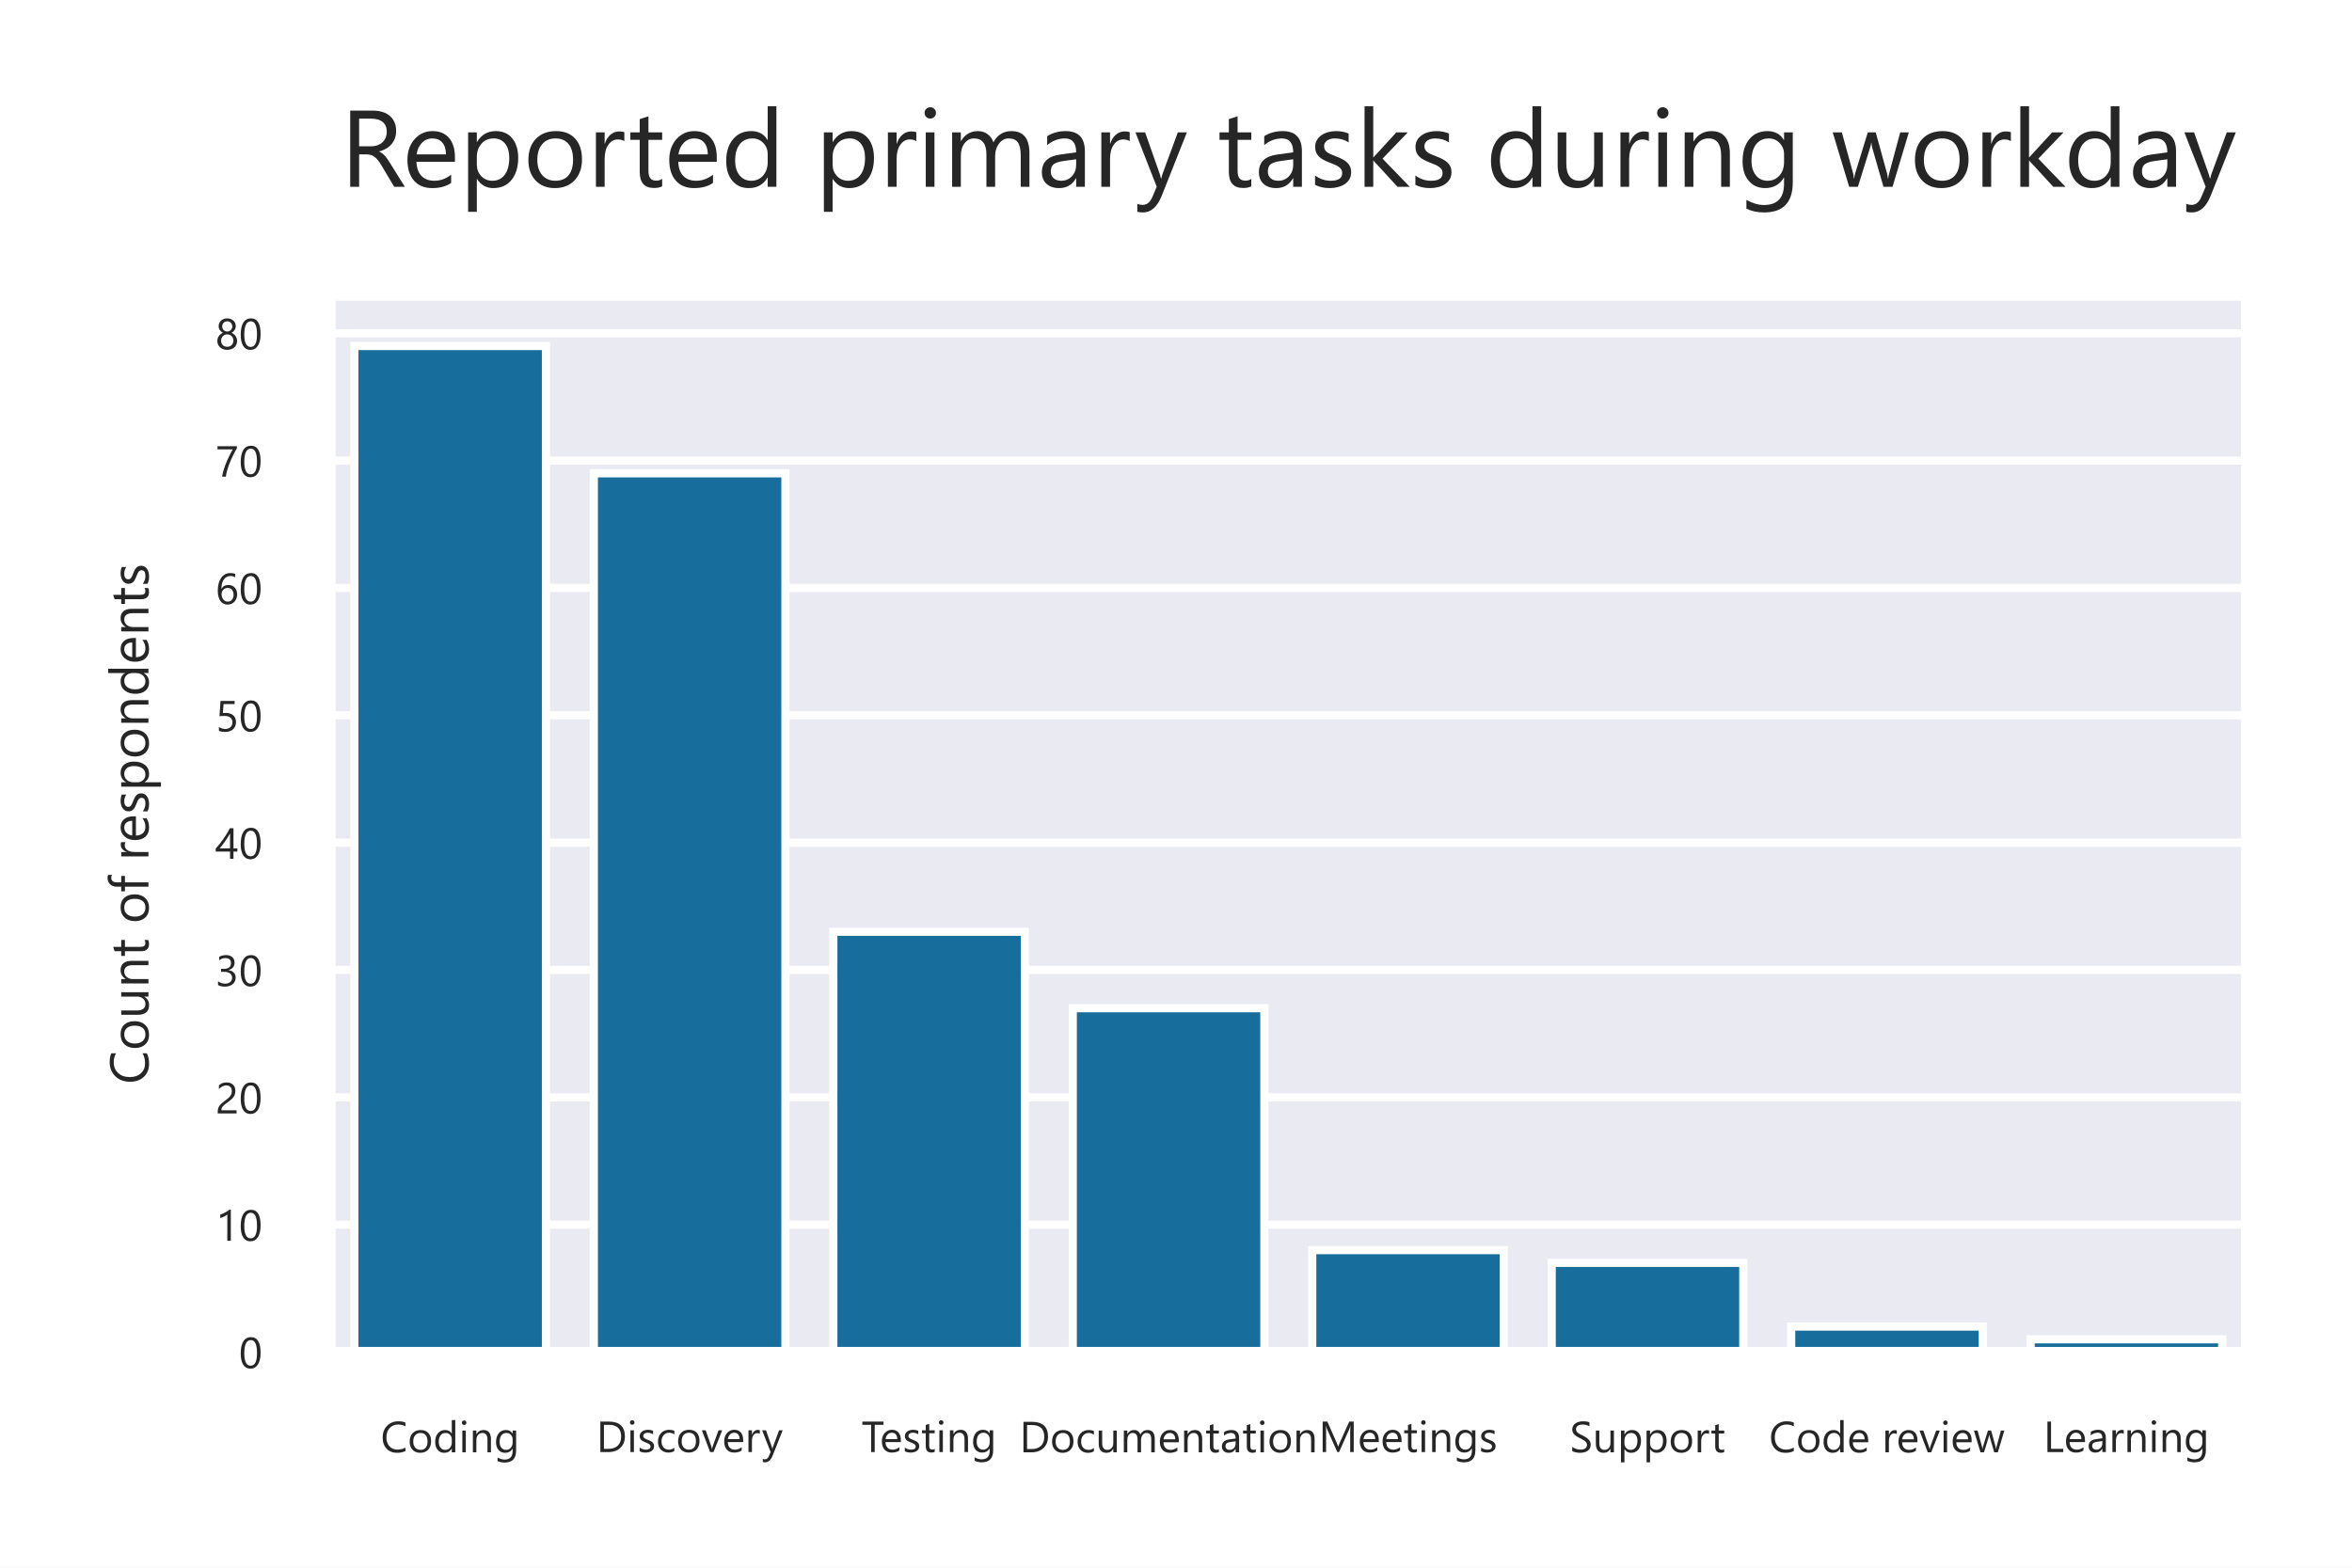
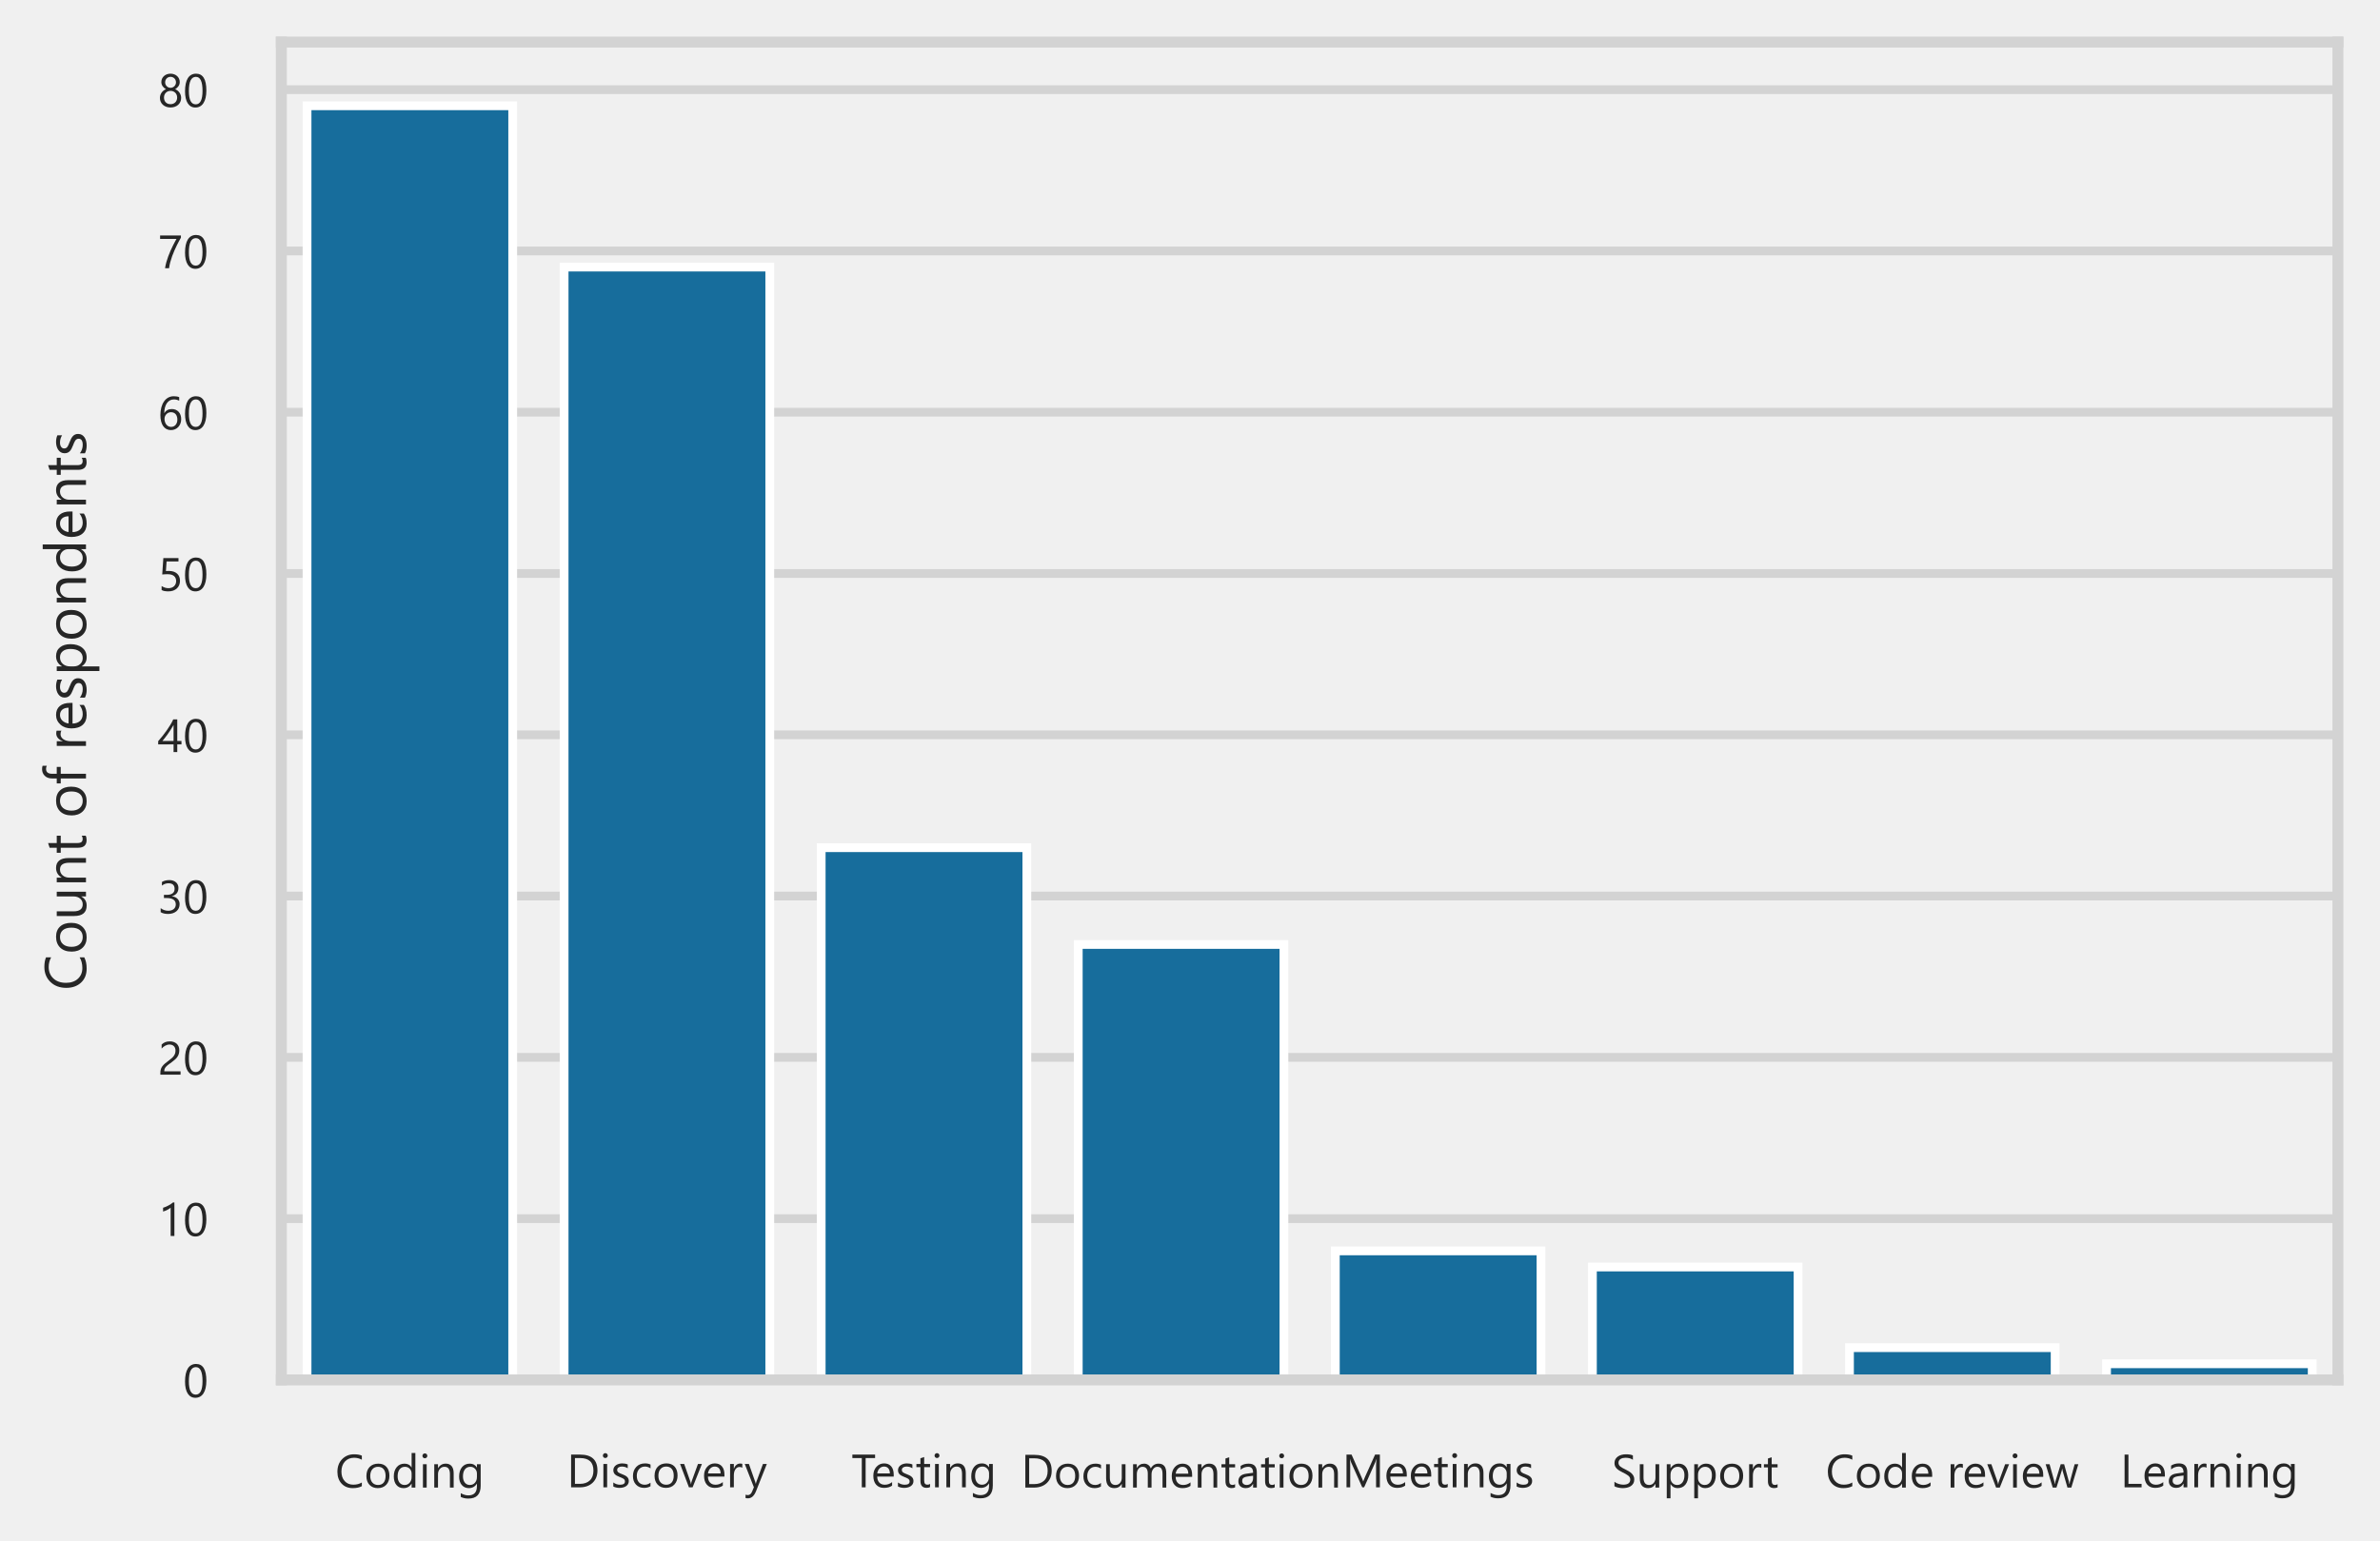
- <svg xmlns="http://www.w3.org/2000/svg" xmlns:xlink="http://www.w3.org/1999/xlink" width="432pt" height="288pt" viewBox="0 0 432 288" version="1.1">
+ <svg xmlns="http://www.w3.org/2000/svg" xmlns:xlink="http://www.w3.org/1999/xlink" width="407.204pt" height="263.645pt" viewBox="0 0 407.204 263.645" version="1.1">
  <defs>
    <style type="text/css">*{stroke-linejoin: round; stroke-linecap: butt}</style>
  </defs>
  <g id="figure_1">
    <g id="patch_1">
-       <path d="M 0 288  L 432 288  L 432 0  L 0 0  z " style="fill: #ffffff" />
+       <path d="M 0 263.645  L 407.204 263.645  L 407.204 0  L 0 0  L 0 263.645  z " style="fill: none" />
    </g>
    <g id="axes_1">
      <g id="patch_2">
-         <path d="M 60.69 248.38  L 412.56 248.38  L 412.56 54.32  L 60.69 54.32  z " style="fill: #eaeaf2" />
+         <path d="M 48.134 236.14  L 400.004 236.14  L 400.004 7.2  L 48.134 7.2  L 48.134 236.14  z " style="fill: none" />
      </g>
      <g id="matplotlib.axis_1">
        <g id="xtick_1">
          <g id="text_1">
-             <g style="fill: #262626" transform="translate(69.9175 266.8025) scale(0.08 -0.08)">
+             <g style="fill: #262626" transform="translate(57.36187 254.5625) scale(0.08 -0.08)">
              <defs>
                <path id="SegoeUI-43" d="M 3638 188  Q 3141 -75 2400 -75  Q 1444 -75 869 540  Q 294 1156 294 2156  Q 294 3231 941 3893  Q 1588 4556 2581 4556  Q 3219 4556 3638 4372  L 3638 3813  Q 3156 4081 2575 4081  Q 1803 4081 1323 3565  Q 844 3050 844 2188  Q 844 1369 1292 883  Q 1741 397 2469 397  Q 3144 397 3638 697  L 3638 188  z " transform="scale(0.015625)" />
                <path id="SegoeUI-6f" d="M 1856 -75  Q 1147 -75 723 373  Q 300 822 300 1563  Q 300 2369 740 2822  Q 1181 3275 1931 3275  Q 2647 3275 3048 2834  Q 3450 2394 3450 1613  Q 3450 847 3017 386  Q 2584 -75 1856 -75  z M 1894 2844  Q 1400 2844 1112 2508  Q 825 2172 825 1581  Q 825 1013 1115 684  Q 1406 356 1894 356  Q 2391 356 2658 678  Q 2925 1000 2925 1594  Q 2925 2194 2658 2519  Q 2391 2844 1894 2844  z " transform="scale(0.015625)" />
                <path id="SegoeUI-64" d="M 3250 0  L 2738 0  L 2738 544  L 2725 544  Q 2369 -75 1625 -75  Q 1022 -75 661 354  Q 300 784 300 1525  Q 300 2319 700 2797  Q 1100 3275 1766 3275  Q 2425 3275 2725 2756  L 2738 2756  L 2738 4738  L 3250 4738  L 3250 0  z M 2738 1447  L 2738 1919  Q 2738 2306 2481 2575  Q 2225 2844 1831 2844  Q 1363 2844 1094 2500  Q 825 2156 825 1550  Q 825 997 1083 676  Q 1341 356 1775 356  Q 2203 356 2470 665  Q 2738 975 2738 1447  z " transform="scale(0.015625)" />
                <path id="SegoeUI-69" d="M 781 4013  Q 644 4013 547 4106  Q 450 4200 450 4344  Q 450 4488 547 4583  Q 644 4678 781 4678  Q 922 4678 1020 4583  Q 1119 4488 1119 4344  Q 1119 4206 1020 4109  Q 922 4013 781 4013  z M 1031 0  L 519 0  L 519 3200  L 1031 3200  L 1031 0  z " transform="scale(0.015625)" />
                <path id="SegoeUI-6e" d="M 3175 0  L 2663 0  L 2663 1825  Q 2663 2844 1919 2844  Q 1534 2844 1282 2555  Q 1031 2266 1031 1825  L 1031 0  L 519 0  L 519 3200  L 1031 3200  L 1031 2669  L 1044 2669  Q 1406 3275 2094 3275  Q 2619 3275 2897 2936  Q 3175 2597 3175 1956  L 3175 0  z " transform="scale(0.015625)" />
                <path id="SegoeUI-67" d="M 3250 256  Q 3250 -1506 1563 -1506  Q 969 -1506 525 -1281  L 525 -769  Q 1066 -1069 1556 -1069  Q 2738 -1069 2738 188  L 2738 538  L 2725 538  Q 2359 -75 1625 -75  Q 1028 -75 664 351  Q 300 778 300 1497  Q 300 2313 692 2794  Q 1084 3275 1766 3275  Q 2413 3275 2725 2756  L 2738 2756  L 2738 3200  L 3250 3200  L 3250 256  z M 2738 1447  L 2738 1919  Q 2738 2300 2480 2572  Q 2222 2844 1838 2844  Q 1363 2844 1094 2498  Q 825 2153 825 1531  Q 825 997 1083 676  Q 1341 356 1766 356  Q 2197 356 2467 662  Q 2738 969 2738 1447  z " transform="scale(0.015625)" />
              </defs>
              <use xlink:href="#SegoeUI-43" />
              <use xlink:href="#SegoeUI-6f" x="61.914" />
              <use xlink:href="#SegoeUI-64" x="120.508" />
              <use xlink:href="#SegoeUI-69" x="179.395" />
              <use xlink:href="#SegoeUI-6e" x="203.613" />
              <use xlink:href="#SegoeUI-67" x="260.205" />
            </g>
          </g>
        </g>
        <g id="xtick_2">
          <g id="text_2">
-             <g style="fill: #262626" transform="translate(109.5337 266.76) scale(0.08 -0.08)">
+             <g style="fill: #262626" transform="translate(96.97813 254.52) scale(0.08 -0.08)">
              <defs>
                <path id="SegoeUI-44" d="M 588 0  L 588 4481  L 1825 4481  Q 4194 4481 4194 2297  Q 4194 1259 3536 629  Q 2878 0 1775 0  L 588 0  z M 1113 4006  L 1113 475  L 1781 475  Q 2663 475 3153 947  Q 3644 1419 3644 2284  Q 3644 4006 1813 4006  L 1113 4006  z " transform="scale(0.015625)" />
                <path id="SegoeUI-73" d="M 325 116  L 325 666  Q 744 356 1247 356  Q 1922 356 1922 806  Q 1922 934 1864 1023  Q 1806 1113 1707 1181  Q 1609 1250 1476 1304  Q 1344 1359 1191 1419  Q 978 1503 817 1589  Q 656 1675 548 1783  Q 441 1891 386 2028  Q 331 2166 331 2350  Q 331 2575 434 2748  Q 538 2922 709 3039  Q 881 3156 1101 3215  Q 1322 3275 1556 3275  Q 1972 3275 2300 3131  L 2300 2613  Q 1947 2844 1488 2844  Q 1344 2844 1228 2811  Q 1113 2778 1030 2718  Q 947 2659 901 2576  Q 856 2494 856 2394  Q 856 2269 901 2184  Q 947 2100 1034 2034  Q 1122 1969 1247 1916  Q 1372 1863 1531 1800  Q 1744 1719 1912 1633  Q 2081 1547 2200 1439  Q 2319 1331 2383 1190  Q 2447 1050 2447 856  Q 2447 619 2342 444  Q 2238 269 2063 153  Q 1888 38 1659 -18  Q 1431 -75 1181 -75  Q 688 -75 325 116  z " transform="scale(0.015625)" />
                <path id="SegoeUI-63" d="M 2700 147  Q 2331 -75 1825 -75  Q 1141 -75 720 370  Q 300 816 300 1525  Q 300 2316 753 2795  Q 1206 3275 1963 3275  Q 2384 3275 2706 3119  L 2706 2594  Q 2350 2844 1944 2844  Q 1453 2844 1139 2492  Q 825 2141 825 1569  Q 825 1006 1120 681  Q 1416 356 1913 356  Q 2331 356 2700 634  L 2700 147  z " transform="scale(0.015625)" />
                <path id="SegoeUI-76" d="M 3034 3200  L 1759 0  L 1256 0  L 44 3200  L 606 3200  L 1419 875  Q 1509 619 1531 428  L 1544 428  Q 1575 669 1644 863  L 2494 3200  L 3034 3200  z " transform="scale(0.015625)" />
                <path id="SegoeUI-65" d="M 3091 1472  L 831 1472  Q 844 938 1119 647  Q 1394 356 1875 356  Q 2416 356 2869 713  L 2869 231  Q 2447 -75 1753 -75  Q 1075 -75 687 361  Q 300 797 300 1588  Q 300 2334 723 2804  Q 1147 3275 1775 3275  Q 2403 3275 2747 2869  Q 3091 2463 3091 1741  L 3091 1472  z M 2566 1906  Q 2563 2350 2352 2597  Q 2141 2844 1766 2844  Q 1403 2844 1150 2584  Q 897 2325 838 1906  L 2566 1906  z " transform="scale(0.015625)" />
                <path id="SegoeUI-72" d="M 2188 2681  Q 2053 2784 1800 2784  Q 1472 2784 1251 2475  Q 1031 2166 1031 1631  L 1031 0  L 519 0  L 519 3200  L 1031 3200  L 1031 2541  L 1044 2541  Q 1153 2878 1378 3067  Q 1603 3256 1881 3256  Q 2081 3256 2188 3213  L 2188 2681  z " transform="scale(0.015625)" />
                <path id="SegoeUI-79" d="M 3066 3200  L 1594 -513  Q 1200 -1506 488 -1506  Q 288 -1506 153 -1466  L 153 -1006  Q 319 -1063 456 -1063  Q 844 -1063 1038 -600  L 1294 6  L 44 3200  L 613 3200  L 1478 738  Q 1494 691 1544 494  L 1563 494  Q 1578 569 1625 731  L 2534 3200  L 3066 3200  z " transform="scale(0.015625)" />
              </defs>
              <use xlink:href="#SegoeUI-44" />
              <use xlink:href="#SegoeUI-69" x="70.117" />
              <use xlink:href="#SegoeUI-73" x="94.336" />
              <use xlink:href="#SegoeUI-63" x="136.768" />
              <use xlink:href="#SegoeUI-6f" x="182.959" />
              <use xlink:href="#SegoeUI-76" x="241.553" />
              <use xlink:href="#SegoeUI-65" x="288.828" />
              <use xlink:href="#SegoeUI-72" x="341.123" />
              <use xlink:href="#SegoeUI-79" x="379.889" />
            </g>
          </g>
        </g>
        <g id="xtick_3">
          <g id="text_3">
-             <g style="fill: #262626" transform="translate(158.2306 266.76) scale(0.08 -0.08)">
+             <g style="fill: #262626" transform="translate(145.675 254.52) scale(0.08 -0.08)">
              <defs>
                <path id="SegoeUI-54" d="M 3238 4006  L 1944 4006  L 1944 0  L 1419 0  L 1419 4006  L 128 4006  L 128 4481  L 3238 4481  L 3238 4006  z " transform="scale(0.015625)" />
                <path id="SegoeUI-74" d="M 2003 31  Q 1822 -69 1525 -69  Q 684 -69 684 869  L 684 2763  L 134 2763  L 134 3200  L 684 3200  L 684 3981  L 1197 4147  L 1197 3200  L 2003 3200  L 2003 2763  L 1197 2763  L 1197 959  Q 1197 638 1306 500  Q 1416 363 1669 363  Q 1863 363 2003 469  L 2003 31  z " transform="scale(0.015625)" />
              </defs>
              <use xlink:href="#SegoeUI-54" />
              <use xlink:href="#SegoeUI-65" x="42.143" />
              <use xlink:href="#SegoeUI-73" x="94.438" />
              <use xlink:href="#SegoeUI-74" x="136.869" />
              <use xlink:href="#SegoeUI-69" x="170.756" />
              <use xlink:href="#SegoeUI-6e" x="194.975" />
              <use xlink:href="#SegoeUI-67" x="251.566" />
            </g>
          </g>
        </g>
        <g id="xtick_4">
          <g id="text_4">
-             <g style="fill: #262626" transform="translate(187.2494 266.8025) scale(0.08 -0.08)">
+             <g style="fill: #262626" transform="translate(174.6937 254.5625) scale(0.08 -0.08)">
              <defs>
                <path id="SegoeUI-75" d="M 3106 0  L 2594 0  L 2594 506  L 2581 506  Q 2263 -75 1594 -75  Q 450 -75 450 1288  L 450 3200  L 959 3200  L 959 1369  Q 959 356 1734 356  Q 2109 356 2351 632  Q 2594 909 2594 1356  L 2594 3200  L 3106 3200  L 3106 0  z " transform="scale(0.015625)" />
                <path id="SegoeUI-6d" d="M 5063 0  L 4550 0  L 4550 1838  Q 4550 2369 4386 2606  Q 4222 2844 3834 2844  Q 3506 2844 3276 2544  Q 3047 2244 3047 1825  L 3047 0  L 2534 0  L 2534 1900  Q 2534 2844 1806 2844  Q 1469 2844 1250 2561  Q 1031 2278 1031 1825  L 1031 0  L 519 0  L 519 3200  L 1031 3200  L 1031 2694  L 1044 2694  Q 1384 3275 2038 3275  Q 2366 3275 2609 3092  Q 2853 2909 2944 2613  Q 3300 3275 4006 3275  Q 5063 3275 5063 1972  L 5063 0  z " transform="scale(0.015625)" />
                <path id="SegoeUI-61" d="M 2809 0  L 2297 0  L 2297 500  L 2284 500  Q 1950 -75 1300 -75  Q 822 -75 551 178  Q 281 431 281 850  Q 281 1747 1338 1894  L 2297 2028  Q 2297 2844 1638 2844  Q 1059 2844 594 2450  L 594 2975  Q 1066 3275 1681 3275  Q 2809 3275 2809 2081  L 2809 0  z M 2297 1619  L 1525 1513  Q 1169 1463 987 1336  Q 806 1209 806 888  Q 806 653 973 504  Q 1141 356 1419 356  Q 1800 356 2048 623  Q 2297 891 2297 1300  L 2297 1619  z " transform="scale(0.015625)" />
              </defs>
              <use xlink:href="#SegoeUI-44" />
              <use xlink:href="#SegoeUI-6f" x="70.117" />
              <use xlink:href="#SegoeUI-63" x="128.711" />
              <use xlink:href="#SegoeUI-75" x="174.902" />
              <use xlink:href="#SegoeUI-6d" x="231.494" />
              <use xlink:href="#SegoeUI-65" x="317.627" />
              <use xlink:href="#SegoeUI-6e" x="369.922" />
              <use xlink:href="#SegoeUI-74" x="426.514" />
              <use xlink:href="#SegoeUI-61" x="460.4" />
              <use xlink:href="#SegoeUI-74" x="511.279" />
              <use xlink:href="#SegoeUI-69" x="545.166" />
              <use xlink:href="#SegoeUI-6f" x="569.385" />
              <use xlink:href="#SegoeUI-6e" x="627.979" />
            </g>
          </g>
        </g>
        <g id="xtick_5">
          <g id="text_5">
-             <g style="fill: #262626" transform="translate(242.2 266.76) scale(0.08 -0.08)">
+             <g style="fill: #262626" transform="translate(229.6444 254.52) scale(0.08 -0.08)">
              <defs>
                <path id="SegoeUI-4d" d="M 5156 0  L 4634 0  L 4634 3006  Q 4634 3363 4678 3878  L 4666 3878  Q 4591 3575 4531 3444  L 3000 0  L 2744 0  L 1216 3419  Q 1150 3569 1081 3878  L 1069 3878  Q 1094 3609 1094 3000  L 1094 0  L 588 0  L 588 4481  L 1281 4481  L 2656 1356  Q 2816 997 2863 819  L 2881 819  Q 3016 1188 3097 1369  L 4500 4481  L 5156 4481  L 5156 0  z " transform="scale(0.015625)" />
              </defs>
              <use xlink:href="#SegoeUI-4d" />
              <use xlink:href="#SegoeUI-65" x="89.795" />
              <use xlink:href="#SegoeUI-65" x="142.09" />
              <use xlink:href="#SegoeUI-74" x="194.385" />
              <use xlink:href="#SegoeUI-69" x="228.271" />
              <use xlink:href="#SegoeUI-6e" x="252.49" />
              <use xlink:href="#SegoeUI-67" x="309.082" />
              <use xlink:href="#SegoeUI-73" x="367.969" />
            </g>
          </g>
        </g>
        <g id="xtick_6">
          <g id="text_6">
-             <g style="fill: #262626" transform="translate(288.3031 266.8025) scale(0.08 -0.08)">
+             <g style="fill: #262626" transform="translate(275.7475 254.5625) scale(0.08 -0.08)">
              <defs>
                <path id="SegoeUI-53" d="M 378 181  L 378 800  Q 484 706 632 631  Q 781 556 945 504  Q 1109 453 1275 425  Q 1441 397 1581 397  Q 2066 397 2305 576  Q 2544 756 2544 1094  Q 2544 1275 2464 1409  Q 2384 1544 2243 1655  Q 2103 1766 1911 1867  Q 1719 1969 1497 2081  Q 1263 2200 1059 2322  Q 856 2444 706 2591  Q 556 2738 470 2923  Q 384 3109 384 3359  Q 384 3666 518 3892  Q 653 4119 872 4266  Q 1091 4413 1370 4484  Q 1650 4556 1941 4556  Q 2603 4556 2906 4397  L 2906 3806  Q 2509 4081 1888 4081  Q 1716 4081 1544 4045  Q 1372 4009 1237 3928  Q 1103 3847 1018 3719  Q 934 3591 934 3406  Q 934 3234 998 3109  Q 1063 2984 1188 2881  Q 1313 2778 1492 2681  Q 1672 2584 1906 2469  Q 2147 2350 2362 2219  Q 2578 2088 2740 1928  Q 2903 1769 2998 1575  Q 3094 1381 3094 1131  Q 3094 800 2964 570  Q 2834 341 2614 197  Q 2394 53 2106 -11  Q 1819 -75 1500 -75  Q 1394 -75 1237 -58  Q 1081 -41 918 -8  Q 756 25 611 73  Q 466 122 378 181  z " transform="scale(0.015625)" />
                <path id="SegoeUI-70" d="M 1044 463  L 1031 463  L 1031 -1472  L 519 -1472  L 519 3200  L 1031 3200  L 1031 2638  L 1044 2638  Q 1422 3275 2150 3275  Q 2769 3275 3116 2845  Q 3463 2416 3463 1694  Q 3463 891 3072 408  Q 2681 -75 2003 -75  Q 1381 -75 1044 463  z M 1031 1753  L 1031 1306  Q 1031 909 1289 632  Q 1547 356 1944 356  Q 2409 356 2673 712  Q 2938 1069 2938 1703  Q 2938 2238 2691 2541  Q 2444 2844 2022 2844  Q 1575 2844 1303 2533  Q 1031 2222 1031 1753  z " transform="scale(0.015625)" />
              </defs>
              <use xlink:href="#SegoeUI-53" />
              <use xlink:href="#SegoeUI-75" x="53.125" />
              <use xlink:href="#SegoeUI-70" x="109.717" />
              <use xlink:href="#SegoeUI-70" x="168.506" />
              <use xlink:href="#SegoeUI-6f" x="227.295" />
              <use xlink:href="#SegoeUI-72" x="285.889" />
              <use xlink:href="#SegoeUI-74" x="323.529" />
            </g>
          </g>
        </g>
        <g id="xtick_7">
          <g id="text_7">
-             <g style="fill: #262626" transform="translate(324.9256 266.8025) scale(0.08 -0.08)">
+             <g style="fill: #262626" transform="translate(312.37 254.5625) scale(0.08 -0.08)">
              <defs>
                <path id="SegoeUI-20" transform="scale(0.015625)" />
                <path id="SegoeUI-77" d="M 4550 3200  L 3591 0  L 3059 0  L 2400 2291  Q 2363 2422 2350 2588  L 2338 2588  Q 2328 2475 2272 2297  L 1556 0  L 1044 0  L 75 3200  L 613 3200  L 1275 794  Q 1306 684 1319 506  L 1344 506  Q 1353 644 1400 800  L 2138 3200  L 2606 3200  L 3269 788  Q 3300 672 3316 500  L 3341 500  Q 3347 622 3394 788  L 4044 3200  L 4550 3200  z " transform="scale(0.015625)" />
              </defs>
              <use xlink:href="#SegoeUI-43" />
              <use xlink:href="#SegoeUI-6f" x="61.914" />
              <use xlink:href="#SegoeUI-64" x="120.508" />
              <use xlink:href="#SegoeUI-65" x="179.395" />
              <use xlink:href="#SegoeUI-20" x="231.689" />
              <use xlink:href="#SegoeUI-72" x="259.082" />
              <use xlink:href="#SegoeUI-65" x="292.473" />
              <use xlink:href="#SegoeUI-76" x="344.768" />
              <use xlink:href="#SegoeUI-69" x="392.668" />
              <use xlink:href="#SegoeUI-65" x="416.887" />
              <use xlink:href="#SegoeUI-77" x="469.182" />
            </g>
          </g>
        </g>
        <g id="xtick_8">
          <g id="text_8">
-             <g style="fill: #262626" transform="translate(375.3256 266.76) scale(0.08 -0.08)">
+             <g style="fill: #262626" transform="translate(362.77 254.52) scale(0.08 -0.08)">
              <defs>
                <path id="SegoeUI-4c" d="M 2913 0  L 588 0  L 588 4481  L 1113 4481  L 1113 475  L 2913 475  L 2913 0  z " transform="scale(0.015625)" />
              </defs>
              <use xlink:href="#SegoeUI-4c" />
              <use xlink:href="#SegoeUI-65" x="47.07" />
              <use xlink:href="#SegoeUI-61" x="99.365" />
              <use xlink:href="#SegoeUI-72" x="150.244" />
              <use xlink:href="#SegoeUI-6e" x="184.76" />
              <use xlink:href="#SegoeUI-69" x="241.352" />
              <use xlink:href="#SegoeUI-6e" x="265.57" />
              <use xlink:href="#SegoeUI-67" x="322.162" />
            </g>
          </g>
        </g>
      </g>
      <g id="matplotlib.axis_2">
        <g id="ytick_1">
          <g id="line2d_1">
-             <path d="M 60.69 248.38  L 412.56 248.38  " clip-path="url(#p885b20d0b3)" style="fill: none; stroke: #ffffff; stroke-width: 1.5; stroke-linecap: round" />
+             <path d="M 48.134 236.14  L 400.004 236.14  " clip-path="url(#pf7cef4384a)" style="fill: none; stroke: #d3d3d3; stroke-width: 1.5; stroke-linecap: round" />
          </g>
          <g id="text_9">
-             <g style="fill: #262626" transform="translate(43.8775 251.3413) scale(0.08 -0.08)">
+             <g style="fill: #262626" transform="translate(31.32187 239.1012) scale(0.08 -0.08)">
              <defs>
                <path id="SegoeUI-30" d="M 3188 2259  Q 3188 1697 3086 1262  Q 2984 828 2792 529  Q 2600 231 2320 76  Q 2041 -78 1684 -78  Q 1347 -78 1083 70  Q 819 219 637 503  Q 456 788 362 1202  Q 269 1616 269 2150  Q 269 2738 367 3188  Q 466 3638 656 3942  Q 847 4247 1130 4401  Q 1413 4556 1778 4556  Q 3188 4556 3188 2259  z M 2663 2209  Q 2663 4122 1753 4122  Q 794 4122 794 2175  Q 794 359 1734 359  Q 2663 359 2663 2209  z " transform="scale(0.015625)" />
              </defs>
              <use xlink:href="#SegoeUI-30" />
            </g>
          </g>
        </g>
        <g id="ytick_2">
          <g id="line2d_2">
-             <path d="M 60.69 224.985  L 412.56 224.985  " clip-path="url(#p885b20d0b3)" style="fill: none; stroke: #ffffff; stroke-width: 1.5; stroke-linecap: round" />
+             <path d="M 48.134 208.54  L 400.004 208.54  " clip-path="url(#pf7cef4384a)" style="fill: none; stroke: #d3d3d3; stroke-width: 1.5; stroke-linecap: round" />
          </g>
          <g id="text_10">
-             <g style="fill: #262626" transform="translate(39.565 227.9464) scale(0.08 -0.08)">
+             <g style="fill: #262626" transform="translate(27.00937 211.5015) scale(0.08 -0.08)">
              <defs>
                <path id="SegoeUI-31" d="M 2263 0  L 1750 0  L 1750 3872  Q 1691 3813 1577 3736  Q 1463 3659 1320 3584  Q 1178 3509 1020 3443  Q 863 3378 713 3341  L 713 3859  Q 881 3906 1070 3986  Q 1259 4066 1442 4164  Q 1625 4263 1787 4370  Q 1950 4478 2069 4581  L 2263 4581  L 2263 0  z " transform="scale(0.015625)" />
              </defs>
              <use xlink:href="#SegoeUI-31" />
              <use xlink:href="#SegoeUI-30" x="53.906" />
            </g>
          </g>
        </g>
        <g id="ytick_3">
          <g id="line2d_3">
-             <path d="M 60.69 201.59  L 412.56 201.59  " clip-path="url(#p885b20d0b3)" style="fill: none; stroke: #ffffff; stroke-width: 1.5; stroke-linecap: round" />
+             <path d="M 48.134 180.94  L 400.004 180.94  " clip-path="url(#pf7cef4384a)" style="fill: none; stroke: #d3d3d3; stroke-width: 1.5; stroke-linecap: round" />
          </g>
          <g id="text_11">
-             <g style="fill: #262626" transform="translate(39.565 204.5516) scale(0.08 -0.08)">
+             <g style="fill: #262626" transform="translate(27.00937 183.9017) scale(0.08 -0.08)">
              <defs>
                <path id="SegoeUI-32" d="M 2413 3306  Q 2413 3513 2348 3666  Q 2284 3819 2173 3920  Q 2063 4022 1913 4072  Q 1763 4122 1588 4122  Q 1438 4122 1294 4081  Q 1150 4041 1014 3969  Q 878 3897 751 3797  Q 625 3697 516 3575  L 516 4125  Q 731 4334 998 4445  Q 1266 4556 1650 4556  Q 1925 4556 2159 4476  Q 2394 4397 2566 4244  Q 2738 4091 2836 3866  Q 2934 3641 2934 3350  Q 2934 3084 2873 2868  Q 2813 2653 2689 2462  Q 2566 2272 2378 2097  Q 2191 1922 1938 1741  Q 1622 1516 1417 1356  Q 1213 1197 1092 1058  Q 972 919 923 780  Q 875 641 875 459  L 3106 459  L 3106 0  L 341 0  L 341 222  Q 341 509 403 728  Q 466 947 609 1144  Q 753 1341 986 1537  Q 1219 1734 1556 1981  Q 1800 2156 1964 2315  Q 2128 2475 2228 2634  Q 2328 2794 2370 2958  Q 2413 3122 2413 3306  z " transform="scale(0.015625)" />
              </defs>
              <use xlink:href="#SegoeUI-32" />
              <use xlink:href="#SegoeUI-30" x="53.906" />
            </g>
          </g>
        </g>
        <g id="ytick_4">
          <g id="line2d_4">
-             <path d="M 60.69 178.196  L 412.56 178.196  " clip-path="url(#p885b20d0b3)" style="fill: none; stroke: #ffffff; stroke-width: 1.5; stroke-linecap: round" />
+             <path d="M 48.134 153.341  L 400.004 153.341  " clip-path="url(#pf7cef4384a)" style="fill: none; stroke: #d3d3d3; stroke-width: 1.5; stroke-linecap: round" />
          </g>
          <g id="text_12">
-             <g style="fill: #262626" transform="translate(39.565 181.1568) scale(0.08 -0.08)">
+             <g style="fill: #262626" transform="translate(27.00937 156.302) scale(0.08 -0.08)">
              <defs>
                <path id="SegoeUI-33" d="M 2978 1269  Q 2978 966 2864 717  Q 2750 469 2542 292  Q 2334 116 2043 19  Q 1753 -78 1403 -78  Q 763 -78 384 166  L 384 716  Q 838 359 1422 359  Q 1656 359 1845 418  Q 2034 478 2170 590  Q 2306 703 2379 862  Q 2453 1022 2453 1222  Q 2453 2100 1203 2100  L 831 2100  L 831 2534  L 1184 2534  Q 2291 2534 2291 3359  Q 2291 4122 1447 4122  Q 972 4122 556 3803  L 556 4300  Q 984 4556 1575 4556  Q 1856 4556 2084 4478  Q 2313 4400 2475 4259  Q 2638 4119 2727 3922  Q 2816 3725 2816 3488  Q 2816 2603 1922 2350  L 1922 2338  Q 2150 2313 2344 2227  Q 2538 2141 2678 2003  Q 2819 1866 2898 1680  Q 2978 1494 2978 1269  z " transform="scale(0.015625)" />
              </defs>
              <use xlink:href="#SegoeUI-33" />
              <use xlink:href="#SegoeUI-30" x="53.906" />
            </g>
          </g>
        </g>
        <g id="ytick_5">
          <g id="line2d_5">
-             <path d="M 60.69 154.801  L 412.56 154.801  " clip-path="url(#p885b20d0b3)" style="fill: none; stroke: #ffffff; stroke-width: 1.5; stroke-linecap: round" />
+             <path d="M 48.134 125.741  L 400.004 125.741  " clip-path="url(#pf7cef4384a)" style="fill: none; stroke: #d3d3d3; stroke-width: 1.5; stroke-linecap: round" />
          </g>
          <g id="text_13">
-             <g style="fill: #262626" transform="translate(39.565 157.762) scale(0.08 -0.08)">
+             <g style="fill: #262626" transform="translate(27.00937 128.7022) scale(0.08 -0.08)">
              <defs>
                <path id="SegoeUI-34" d="M 2656 4481  L 2656 1522  L 3231 1522  L 3231 1053  L 2656 1053  L 2656 0  L 2150 0  L 2150 1053  L 44 1053  L 44 1497  Q 338 1828 638 2204  Q 938 2581 1211 2968  Q 1484 3356 1717 3742  Q 1950 4128 2109 4481  L 2656 4481  z M 622 1522  L 2150 1522  L 2150 3716  Q 1916 3306 1706 2984  Q 1497 2663 1308 2400  Q 1119 2138 947 1925  Q 775 1713 622 1522  z " transform="scale(0.015625)" />
              </defs>
              <use xlink:href="#SegoeUI-34" />
              <use xlink:href="#SegoeUI-30" x="53.906" />
            </g>
          </g>
        </g>
        <g id="ytick_6">
          <g id="line2d_6">
-             <path d="M 60.69 131.406  L 412.56 131.406  " clip-path="url(#p885b20d0b3)" style="fill: none; stroke: #ffffff; stroke-width: 1.5; stroke-linecap: round" />
+             <path d="M 48.134 98.141  L 400.004 98.141  " clip-path="url(#pf7cef4384a)" style="fill: none; stroke: #d3d3d3; stroke-width: 1.5; stroke-linecap: round" />
          </g>
          <g id="text_14">
-             <g style="fill: #262626" transform="translate(39.565 134.3672) scale(0.08 -0.08)">
+             <g style="fill: #262626" transform="translate(27.00937 101.1025) scale(0.08 -0.08)">
              <defs>
                <path id="SegoeUI-35" d="M 3028 1369  Q 3028 1041 2915 775  Q 2803 509 2595 318  Q 2388 128 2094 25  Q 1800 -78 1441 -78  Q 816 -78 513 109  L 513 653  Q 969 359 1447 359  Q 1691 359 1886 431  Q 2081 503 2218 631  Q 2356 759 2429 940  Q 2503 1122 2503 1338  Q 2503 1775 2209 2023  Q 1916 2272 1356 2272  Q 1266 2272 1166 2269  Q 1066 2266 966 2261  Q 866 2256 770 2250  Q 675 2244 597 2234  L 750 4481  L 2822 4481  L 2822 4019  L 1194 4019  L 1103 2703  Q 1203 2709 1315 2714  Q 1428 2719 1516 2719  Q 1872 2719 2153 2625  Q 2434 2531 2629 2357  Q 2825 2184 2926 1932  Q 3028 1681 3028 1369  z " transform="scale(0.015625)" />
              </defs>
              <use xlink:href="#SegoeUI-35" />
              <use xlink:href="#SegoeUI-30" x="53.906" />
            </g>
          </g>
        </g>
        <g id="ytick_7">
          <g id="line2d_7">
-             <path d="M 60.69 108.011  L 412.56 108.011  " clip-path="url(#p885b20d0b3)" style="fill: none; stroke: #ffffff; stroke-width: 1.5; stroke-linecap: round" />
+             <path d="M 48.134 70.541  L 400.004 70.541  " clip-path="url(#pf7cef4384a)" style="fill: none; stroke: #d3d3d3; stroke-width: 1.5; stroke-linecap: round" />
          </g>
          <g id="text_15">
-             <g style="fill: #262626" transform="translate(39.565 110.9724) scale(0.08 -0.08)">
+             <g style="fill: #262626" transform="translate(27.00937 73.5027) scale(0.08 -0.08)">
              <defs>
                <path id="SegoeUI-36" d="M 3194 1422  Q 3194 1094 3087 819  Q 2981 544 2793 344  Q 2606 144 2347 33  Q 2088 -78 1784 -78  Q 1447 -78 1180 62  Q 913 203 727 467  Q 541 731 444 1112  Q 347 1494 347 1972  Q 347 2556 476 3032  Q 606 3509 845 3848  Q 1084 4188 1421 4372  Q 1759 4556 2175 4556  Q 2638 4556 2919 4428  L 2919 3944  Q 2572 4122 2188 4122  Q 1888 4122 1647 3987  Q 1406 3853 1234 3608  Q 1063 3363 970 3016  Q 878 2669 878 2244  L 891 2244  Q 1200 2803 1913 2803  Q 2206 2803 2442 2703  Q 2678 2603 2845 2420  Q 3013 2238 3103 1984  Q 3194 1731 3194 1422  z M 2669 1356  Q 2669 1591 2609 1778  Q 2550 1966 2439 2097  Q 2328 2228 2165 2298  Q 2003 2369 1797 2369  Q 1606 2369 1443 2297  Q 1281 2225 1162 2101  Q 1044 1978 976 1814  Q 909 1650 909 1466  Q 909 1234 975 1032  Q 1041 831 1159 681  Q 1278 531 1442 445  Q 1606 359 1806 359  Q 2000 359 2159 432  Q 2319 506 2431 637  Q 2544 769 2606 951  Q 2669 1134 2669 1356  z " transform="scale(0.015625)" />
              </defs>
              <use xlink:href="#SegoeUI-36" />
              <use xlink:href="#SegoeUI-30" x="53.906" />
            </g>
          </g>
        </g>
        <g id="ytick_8">
          <g id="line2d_8">
-             <path d="M 60.69 84.616  L 412.56 84.616  " clip-path="url(#p885b20d0b3)" style="fill: none; stroke: #ffffff; stroke-width: 1.5; stroke-linecap: round" />
+             <path d="M 48.134 42.942  L 400.004 42.942  " clip-path="url(#pf7cef4384a)" style="fill: none; stroke: #d3d3d3; stroke-width: 1.5; stroke-linecap: round" />
          </g>
          <g id="text_16">
-             <g style="fill: #262626" transform="translate(39.565 87.57754) scale(0.08 -0.08)">
+             <g style="fill: #262626" transform="translate(27.00937 45.90294) scale(0.08 -0.08)">
              <defs>
                <path id="SegoeUI-37" d="M 3156 4184  Q 3053 4006 2908 3740  Q 2763 3475 2600 3144  Q 2438 2813 2269 2431  Q 2100 2050 1953 1644  Q 1806 1238 1695 820  Q 1584 403 1534 0  L 984 0  Q 1041 400 1158 817  Q 1275 1234 1423 1636  Q 1572 2038 1737 2409  Q 1903 2781 2059 3093  Q 2216 3406 2345 3645  Q 2475 3884 2553 4019  L 306 4019  L 306 4481  L 3156 4481  L 3156 4184  z " transform="scale(0.015625)" />
              </defs>
              <use xlink:href="#SegoeUI-37" />
              <use xlink:href="#SegoeUI-30" x="53.906" />
            </g>
          </g>
        </g>
        <g id="ytick_9">
          <g id="line2d_9">
-             <path d="M 60.69 61.221  L 412.56 61.221  " clip-path="url(#p885b20d0b3)" style="fill: none; stroke: #ffffff; stroke-width: 1.5; stroke-linecap: round" />
+             <path d="M 48.134 15.342  L 400.004 15.342  " clip-path="url(#pf7cef4384a)" style="fill: none; stroke: #d3d3d3; stroke-width: 1.5; stroke-linecap: round" />
          </g>
          <g id="text_17">
-             <g style="fill: #262626" transform="translate(39.565 64.18272) scale(0.08 -0.08)">
+             <g style="fill: #262626" transform="translate(27.00937 18.30318) scale(0.08 -0.08)">
              <defs>
                <path id="SegoeUI-38" d="M 281 1250  Q 281 1428 337 1608  Q 394 1788 498 1944  Q 603 2100 758 2228  Q 913 2356 1109 2431  Q 819 2594 647 2848  Q 475 3103 475 3413  Q 475 3659 570 3868  Q 666 4078 834 4231  Q 1003 4384 1234 4470  Q 1466 4556 1734 4556  Q 2006 4556 2237 4468  Q 2469 4381 2637 4228  Q 2806 4075 2900 3865  Q 2994 3656 2994 3413  Q 2994 3103 2822 2848  Q 2650 2594 2366 2431  Q 2559 2356 2712 2228  Q 2866 2100 2970 1944  Q 3075 1788 3131 1608  Q 3188 1428 3188 1250  Q 3188 956 3081 712  Q 2975 469 2783 295  Q 2591 122 2323 25  Q 2056 -72 1734 -72  Q 1416 -72 1150 25  Q 884 122 690 295  Q 497 469 389 712  Q 281 956 281 1250  z M 838 1294  Q 838 1084 902 915  Q 966 747 1083 628  Q 1200 509 1367 445  Q 1534 381 1738 381  Q 1934 381 2100 447  Q 2266 513 2386 631  Q 2506 750 2573 919  Q 2641 1088 2641 1294  Q 2641 1481 2577 1645  Q 2513 1809 2394 1934  Q 2275 2059 2109 2131  Q 1944 2203 1738 2203  Q 1544 2203 1380 2136  Q 1216 2069 1095 1948  Q 975 1828 906 1661  Q 838 1494 838 1294  z M 997 3372  Q 997 3213 1055 3077  Q 1113 2941 1214 2839  Q 1316 2738 1450 2680  Q 1584 2622 1738 2622  Q 1891 2622 2027 2681  Q 2163 2741 2263 2842  Q 2363 2944 2422 3080  Q 2481 3216 2481 3372  Q 2481 3534 2423 3671  Q 2366 3809 2266 3909  Q 2166 4009 2030 4067  Q 1894 4125 1738 4125  Q 1572 4125 1436 4065  Q 1300 4006 1201 3904  Q 1103 3803 1050 3665  Q 997 3528 997 3372  z " transform="scale(0.015625)" />
              </defs>
              <use xlink:href="#SegoeUI-38" />
              <use xlink:href="#SegoeUI-30" x="53.906" />
            </g>
          </g>
        </g>
        <g id="text_18">
-           <g style="fill: #262626" transform="translate(27.265 199.1867) rotate(-90) scale(0.1 -0.1)">
+           <g style="fill: #262626" transform="translate(14.70937 169.5067) rotate(-90) scale(0.1 -0.1)">
            <defs>
              <path id="SegoeUI-66" d="M 2100 4288  Q 1950 4372 1759 4372  Q 1222 4372 1222 3694  L 1222 3200  L 1972 3200  L 1972 2763  L 1222 2763  L 1222 0  L 713 0  L 713 2763  L 166 2763  L 166 3200  L 713 3200  L 713 3719  Q 713 4222 1003 4514  Q 1294 4806 1728 4806  Q 1963 4806 2100 4750  L 2100 4288  z " transform="scale(0.015625)" />
            </defs>
            <use xlink:href="#SegoeUI-43" />
            <use xlink:href="#SegoeUI-6f" x="61.914" />
            <use xlink:href="#SegoeUI-75" x="120.508" />
            <use xlink:href="#SegoeUI-6e" x="177.1" />
            <use xlink:href="#SegoeUI-74" x="233.691" />
            <use xlink:href="#SegoeUI-20" x="267.578" />
            <use xlink:href="#SegoeUI-6f" x="294.971" />
            <use xlink:href="#SegoeUI-66" x="351.814" />
            <use xlink:href="#SegoeUI-20" x="383.113" />
            <use xlink:href="#SegoeUI-72" x="410.506" />
            <use xlink:href="#SegoeUI-65" x="443.896" />
            <use xlink:href="#SegoeUI-73" x="496.191" />
            <use xlink:href="#SegoeUI-70" x="538.623" />
            <use xlink:href="#SegoeUI-6f" x="597.412" />
            <use xlink:href="#SegoeUI-6e" x="656.006" />
            <use xlink:href="#SegoeUI-64" x="712.598" />
            <use xlink:href="#SegoeUI-65" x="771.484" />
            <use xlink:href="#SegoeUI-6e" x="823.779" />
            <use xlink:href="#SegoeUI-74" x="880.371" />
            <use xlink:href="#SegoeUI-73" x="914.258" />
          </g>
        </g>
      </g>
      <g id="patch_3">
-         <path d="M 65.088 248.38  L 100.275 248.38  L 100.275 63.561  L 65.088 63.561  z " clip-path="url(#p885b20d0b3)" style="fill: #176d9c; stroke: #ffffff; stroke-width: 1.5; stroke-linejoin: miter" />
+         <path d="M 52.533 236.14  L 87.72 236.14  L 87.72 18.102  L 52.533 18.102  z " clip-path="url(#pf7cef4384a)" style="fill: #176d9c; stroke: #ffffff; stroke-width: 1.5; stroke-linejoin: miter" />
      </g>
      <g id="patch_4">
-         <path d="M 109.072 248.38  L 144.259 248.38  L 144.259 86.956  L 109.072 86.956  z " clip-path="url(#p885b20d0b3)" style="fill: #176d9c; stroke: #ffffff; stroke-width: 1.5; stroke-linejoin: miter" />
+         <path d="M 96.516 236.14  L 131.703 236.14  L 131.703 45.702  L 96.516 45.702  z " clip-path="url(#pf7cef4384a)" style="fill: #176d9c; stroke: #ffffff; stroke-width: 1.5; stroke-linejoin: miter" />
      </g>
      <g id="patch_5">
-         <path d="M 153.056 248.38  L 188.243 248.38  L 188.243 171.177  L 153.056 171.177  z " clip-path="url(#p885b20d0b3)" style="fill: #176d9c; stroke: #ffffff; stroke-width: 1.5; stroke-linejoin: miter" />
+         <path d="M 140.5 236.14  L 175.687 236.14  L 175.687 145.061  L 140.5 145.061  z " clip-path="url(#pf7cef4384a)" style="fill: #176d9c; stroke: #ffffff; stroke-width: 1.5; stroke-linejoin: miter" />
      </g>
      <g id="patch_6">
-         <path d="M 197.04 248.38  L 232.227 248.38  L 232.227 185.214  L 197.04 185.214  z " clip-path="url(#p885b20d0b3)" style="fill: #176d9c; stroke: #ffffff; stroke-width: 1.5; stroke-linejoin: miter" />
+         <path d="M 184.484 236.14  L 219.671 236.14  L 219.671 161.621  L 184.484 161.621  z " clip-path="url(#pf7cef4384a)" style="fill: #176d9c; stroke: #ffffff; stroke-width: 1.5; stroke-linejoin: miter" />
      </g>
      <g id="patch_7">
-         <path d="M 241.023 248.38  L 276.21 248.38  L 276.21 229.664  L 241.023 229.664  z " clip-path="url(#p885b20d0b3)" style="fill: #176d9c; stroke: #ffffff; stroke-width: 1.5; stroke-linejoin: miter" />
+         <path d="M 228.468 236.14  L 263.655 236.14  L 263.655 214.06  L 228.468 214.06  z " clip-path="url(#pf7cef4384a)" style="fill: #176d9c; stroke: #ffffff; stroke-width: 1.5; stroke-linejoin: miter" />
      </g>
      <g id="patch_8">
-         <path d="M 285.007 248.38  L 320.194 248.38  L 320.194 232.004  L 285.007 232.004  z " clip-path="url(#p885b20d0b3)" style="fill: #176d9c; stroke: #ffffff; stroke-width: 1.5; stroke-linejoin: miter" />
+         <path d="M 272.452 236.14  L 307.639 236.14  L 307.639 216.82  L 272.452 216.82  z " clip-path="url(#pf7cef4384a)" style="fill: #176d9c; stroke: #ffffff; stroke-width: 1.5; stroke-linejoin: miter" />
      </g>
      <g id="patch_9">
-         <path d="M 328.991 248.38  L 364.178 248.38  L 364.178 243.701  L 328.991 243.701  z " clip-path="url(#p885b20d0b3)" style="fill: #176d9c; stroke: #ffffff; stroke-width: 1.5; stroke-linejoin: miter" />
+         <path d="M 316.435 236.14  L 351.622 236.14  L 351.622 230.62  L 316.435 230.62  z " clip-path="url(#pf7cef4384a)" style="fill: #176d9c; stroke: #ffffff; stroke-width: 1.5; stroke-linejoin: miter" />
      </g>
      <g id="patch_10">
-         <path d="M 372.975 248.38  L 408.162 248.38  L 408.162 246.041  L 372.975 246.041  z " clip-path="url(#p885b20d0b3)" style="fill: #176d9c; stroke: #ffffff; stroke-width: 1.5; stroke-linejoin: miter" />
+         <path d="M 360.419 236.14  L 395.606 236.14  L 395.606 233.38  L 360.419 233.38  z " clip-path="url(#pf7cef4384a)" style="fill: #176d9c; stroke: #ffffff; stroke-width: 1.5; stroke-linejoin: miter" />
      </g>
      <g id="patch_11">
-         <path d="M 60.69 248.38  L 60.69 54.32  " style="fill: none; stroke: #ffffff; stroke-width: 1.875; stroke-linejoin: miter; stroke-linecap: square" />
+         <path d="M 48.134 236.14  L 48.134 7.2  " style="fill: none; stroke: #d3d3d3; stroke-width: 1.875; stroke-linejoin: miter; stroke-linecap: square" />
      </g>
      <g id="patch_12">
-         <path d="M 412.56 248.38  L 412.56 54.32  " style="fill: none; stroke: #ffffff; stroke-width: 1.875; stroke-linejoin: miter; stroke-linecap: square" />
+         <path d="M 400.004 236.14  L 400.004 7.2  " style="fill: none; stroke: #d3d3d3; stroke-width: 1.875; stroke-linejoin: miter; stroke-linecap: square" />
      </g>
      <g id="patch_13">
-         <path d="M 60.69 248.38  L 412.56 248.38  " style="fill: none; stroke: #ffffff; stroke-width: 1.875; stroke-linejoin: miter; stroke-linecap: square" />
+         <path d="M 48.134 236.14  L 400.004 236.14  " style="fill: none; stroke: #d3d3d3; stroke-width: 1.875; stroke-linejoin: miter; stroke-linecap: square" />
      </g>
      <g id="patch_14">
-         <path d="M 60.69 54.32  L 412.56 54.32  " style="fill: none; stroke: #ffffff; stroke-width: 1.875; stroke-linejoin: miter; stroke-linecap: square" />
-       </g>
-       <g id="text_19">
-         <g style="fill: #262626" transform="translate(62.48594 34.32) scale(0.2 -0.2)">
-           <defs>
-             <path id="SegoeUI-52" d="M 3800 0  L 3175 0  L 2425 1256  Q 2322 1431 2225 1554  Q 2128 1678 2026 1756  Q 1925 1834 1808 1870  Q 1691 1906 1544 1906  L 1113 1906  L 1113 0  L 588 0  L 588 4481  L 1925 4481  Q 2219 4481 2467 4407  Q 2716 4334 2898 4184  Q 3081 4034 3184 3811  Q 3288 3588 3288 3288  Q 3288 3053 3217 2858  Q 3147 2663 3017 2509  Q 2888 2356 2705 2248  Q 2522 2141 2294 2081  L 2294 2069  Q 2406 2019 2489 1955  Q 2572 1891 2647 1803  Q 2722 1716 2795 1605  Q 2869 1494 2959 1347  L 3800 0  z M 1113 4006  L 1113 2381  L 1825 2381  Q 2022 2381 2189 2440  Q 2356 2500 2478 2611  Q 2600 2722 2669 2883  Q 2738 3044 2738 3244  Q 2738 3603 2505 3804  Q 2272 4006 1831 4006  L 1113 4006  z " transform="scale(0.015625)" />
-             <path id="SegoeUI-6b" d="M 3175 0  L 2456 0  L 1044 1538  L 1031 1538  L 1031 0  L 519 0  L 519 4738  L 1031 4738  L 1031 1734  L 1044 1734  L 2388 3200  L 3059 3200  L 1575 1656  L 3175 0  z " transform="scale(0.015625)" />
-           </defs>
-           <use xlink:href="#SegoeUI-52" />
-           <use xlink:href="#SegoeUI-65" x="57.064" />
-           <use xlink:href="#SegoeUI-70" x="109.359" />
-           <use xlink:href="#SegoeUI-6f" x="168.148" />
-           <use xlink:href="#SegoeUI-72" x="226.742" />
-           <use xlink:href="#SegoeUI-74" x="264.383" />
-           <use xlink:href="#SegoeUI-65" x="297.52" />
-           <use xlink:href="#SegoeUI-64" x="349.814" />
-           <use xlink:href="#SegoeUI-20" x="408.701" />
-           <use xlink:href="#SegoeUI-70" x="436.094" />
-           <use xlink:href="#SegoeUI-72" x="494.883" />
-           <use xlink:href="#SegoeUI-69" x="529.648" />
-           <use xlink:href="#SegoeUI-6d" x="553.867" />
-           <use xlink:href="#SegoeUI-61" x="640" />
-           <use xlink:href="#SegoeUI-72" x="690.879" />
-           <use xlink:href="#SegoeUI-79" x="729.645" />
-           <use xlink:href="#SegoeUI-20" x="778.033" />
-           <use xlink:href="#SegoeUI-74" x="805.426" />
-           <use xlink:href="#SegoeUI-61" x="839.312" />
-           <use xlink:href="#SegoeUI-73" x="890.191" />
-           <use xlink:href="#SegoeUI-6b" x="932.623" />
-           <use xlink:href="#SegoeUI-73" x="982.33" />
-           <use xlink:href="#SegoeUI-20" x="1024.762" />
-           <use xlink:href="#SegoeUI-64" x="1052.154" />
-           <use xlink:href="#SegoeUI-75" x="1111.041" />
-           <use xlink:href="#SegoeUI-72" x="1167.633" />
-           <use xlink:href="#SegoeUI-69" x="1202.398" />
-           <use xlink:href="#SegoeUI-6e" x="1226.617" />
-           <use xlink:href="#SegoeUI-67" x="1283.209" />
-           <use xlink:href="#SegoeUI-20" x="1342.096" />
-           <use xlink:href="#SegoeUI-77" x="1369.488" />
-           <use xlink:href="#SegoeUI-6f" x="1441.504" />
-           <use xlink:href="#SegoeUI-72" x="1500.098" />
-           <use xlink:href="#SegoeUI-6b" x="1534.863" />
-           <use xlink:href="#SegoeUI-64" x="1583.195" />
-           <use xlink:href="#SegoeUI-61" x="1642.082" />
-           <use xlink:href="#SegoeUI-79" x="1692.961" />
-         </g>
+         <path d="M 48.134 7.2  L 400.004 7.2  " style="fill: none; stroke: #d3d3d3; stroke-width: 1.875; stroke-linejoin: miter; stroke-linecap: square" />
      </g>
    </g>
  </g>
  <defs>
-     <clipPath id="p885b20d0b3">
-       <rect x="60.69" y="54.32" width="351.87" height="194.06" />
+     <clipPath id="pf7cef4384a">
+       <rect x="48.134" y="7.2" width="351.87" height="228.94" />
    </clipPath>
  </defs>
</svg>
